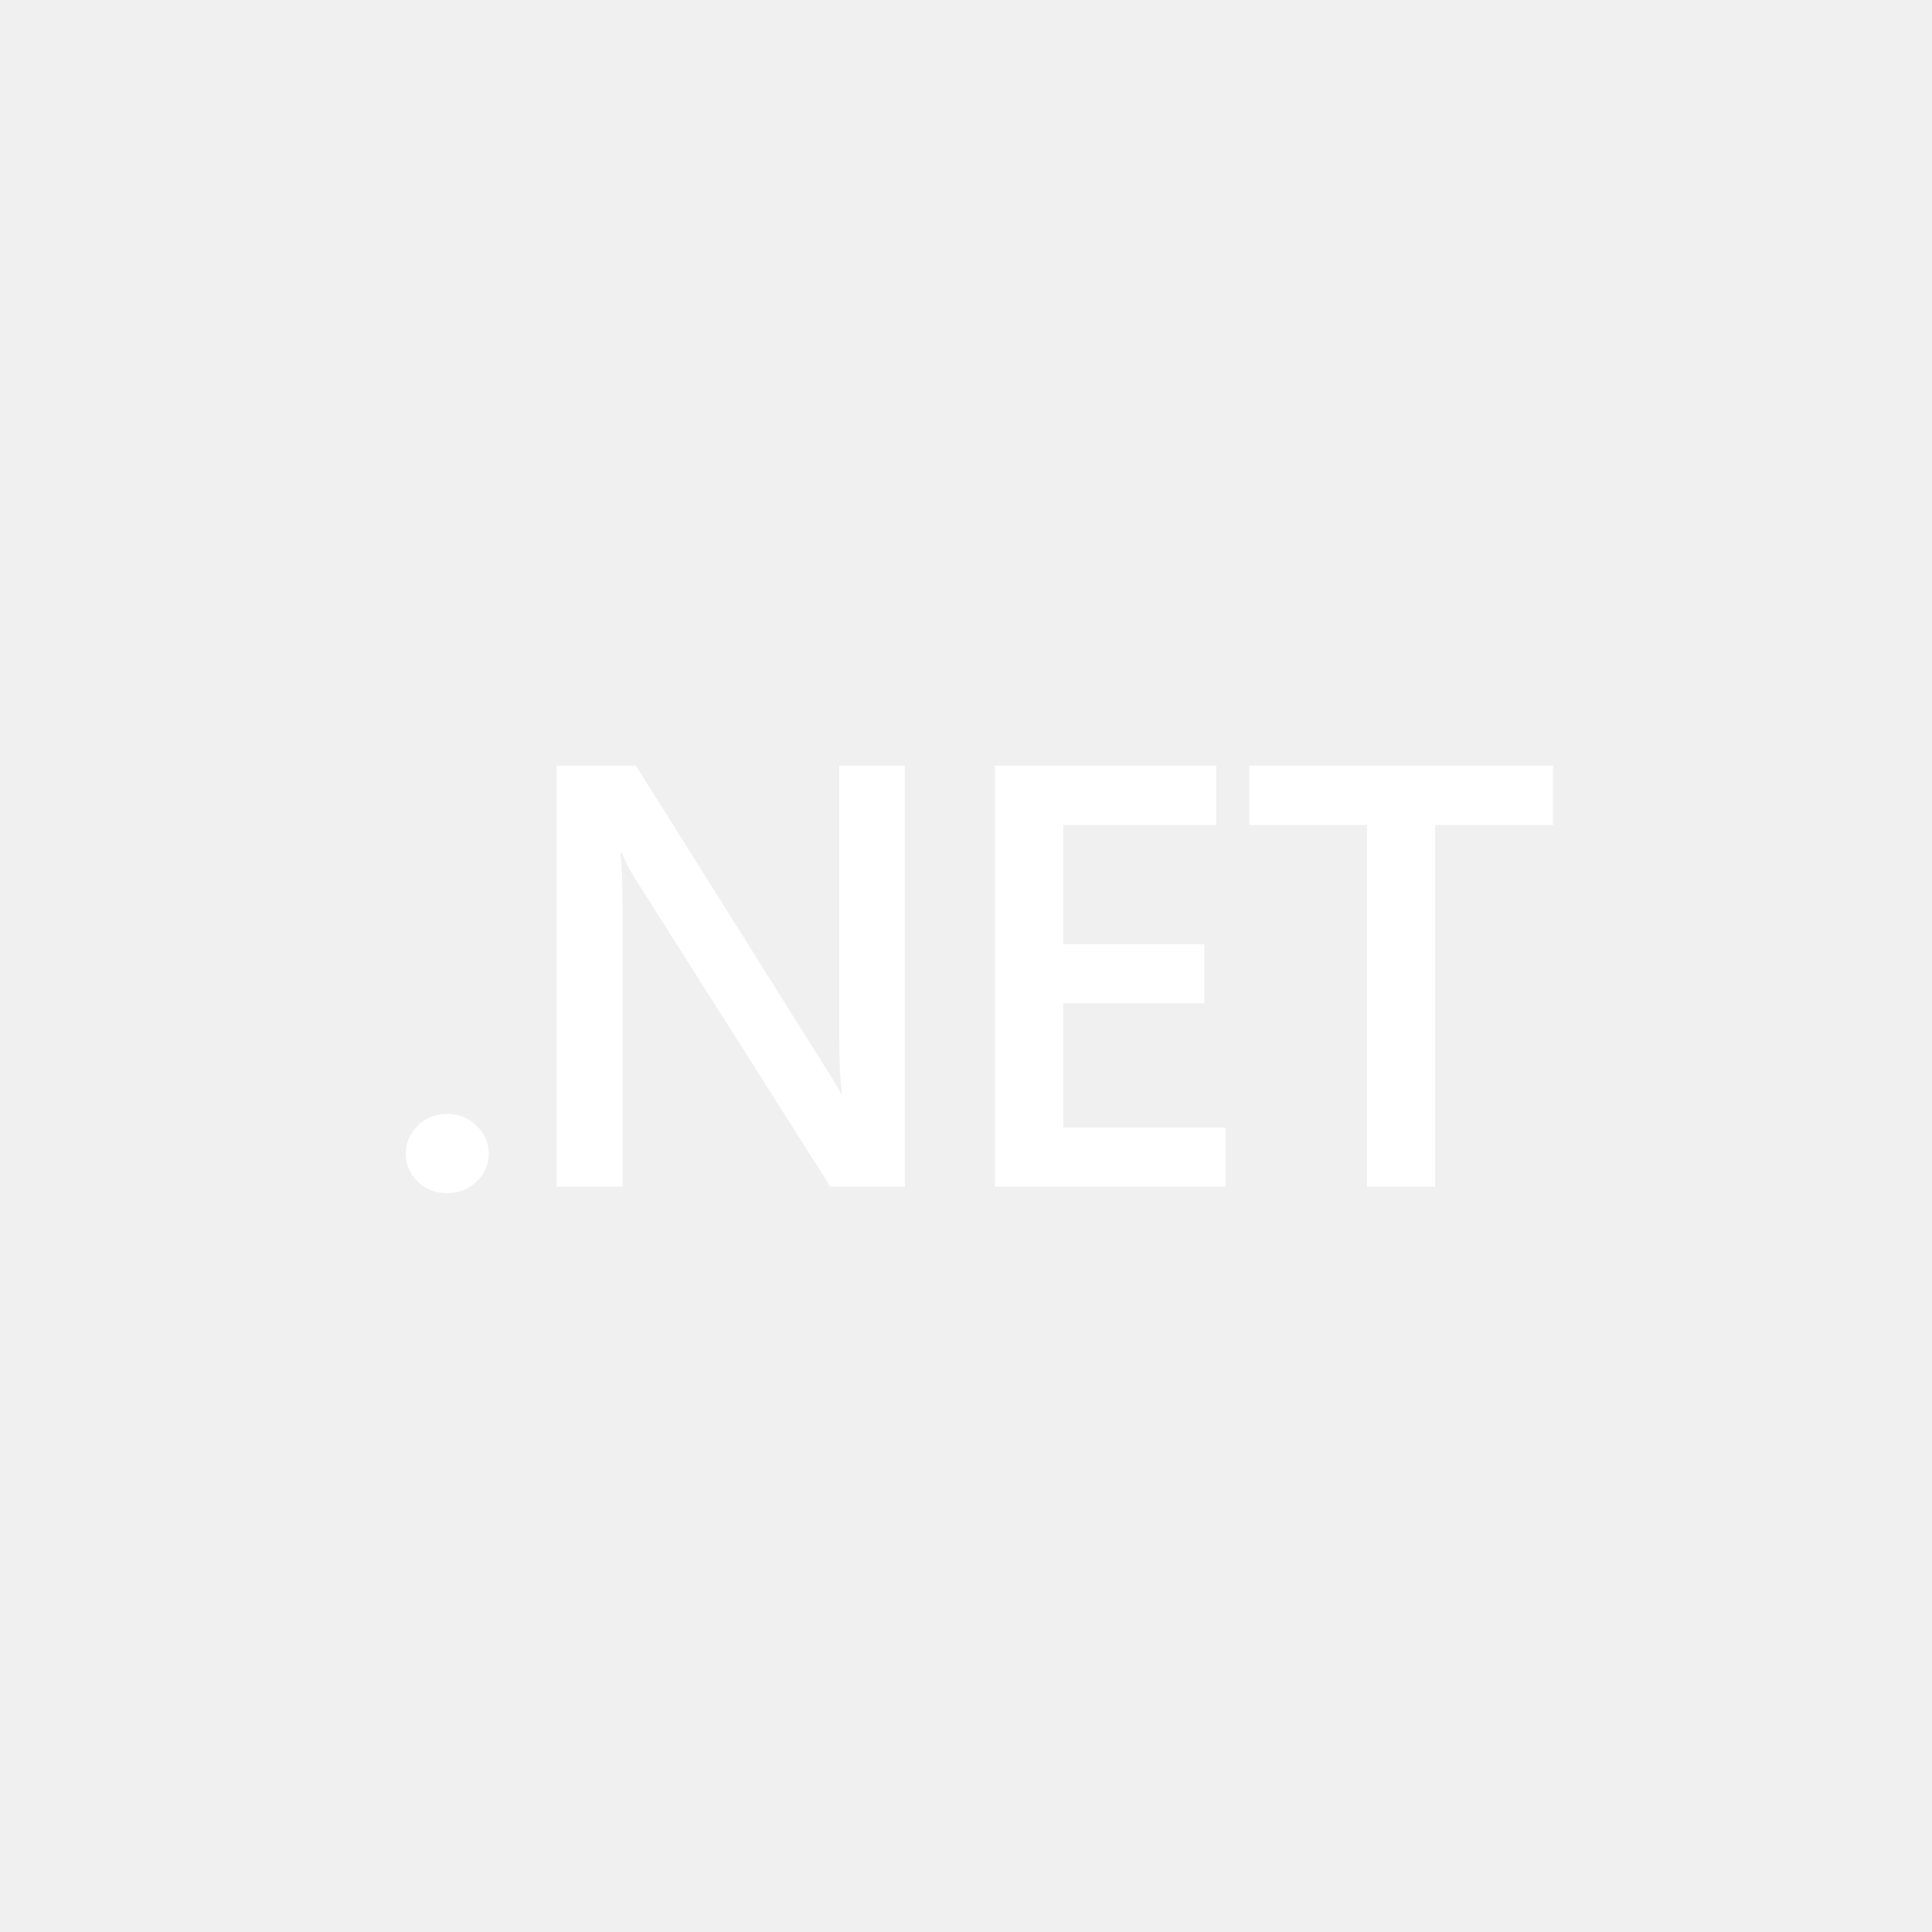
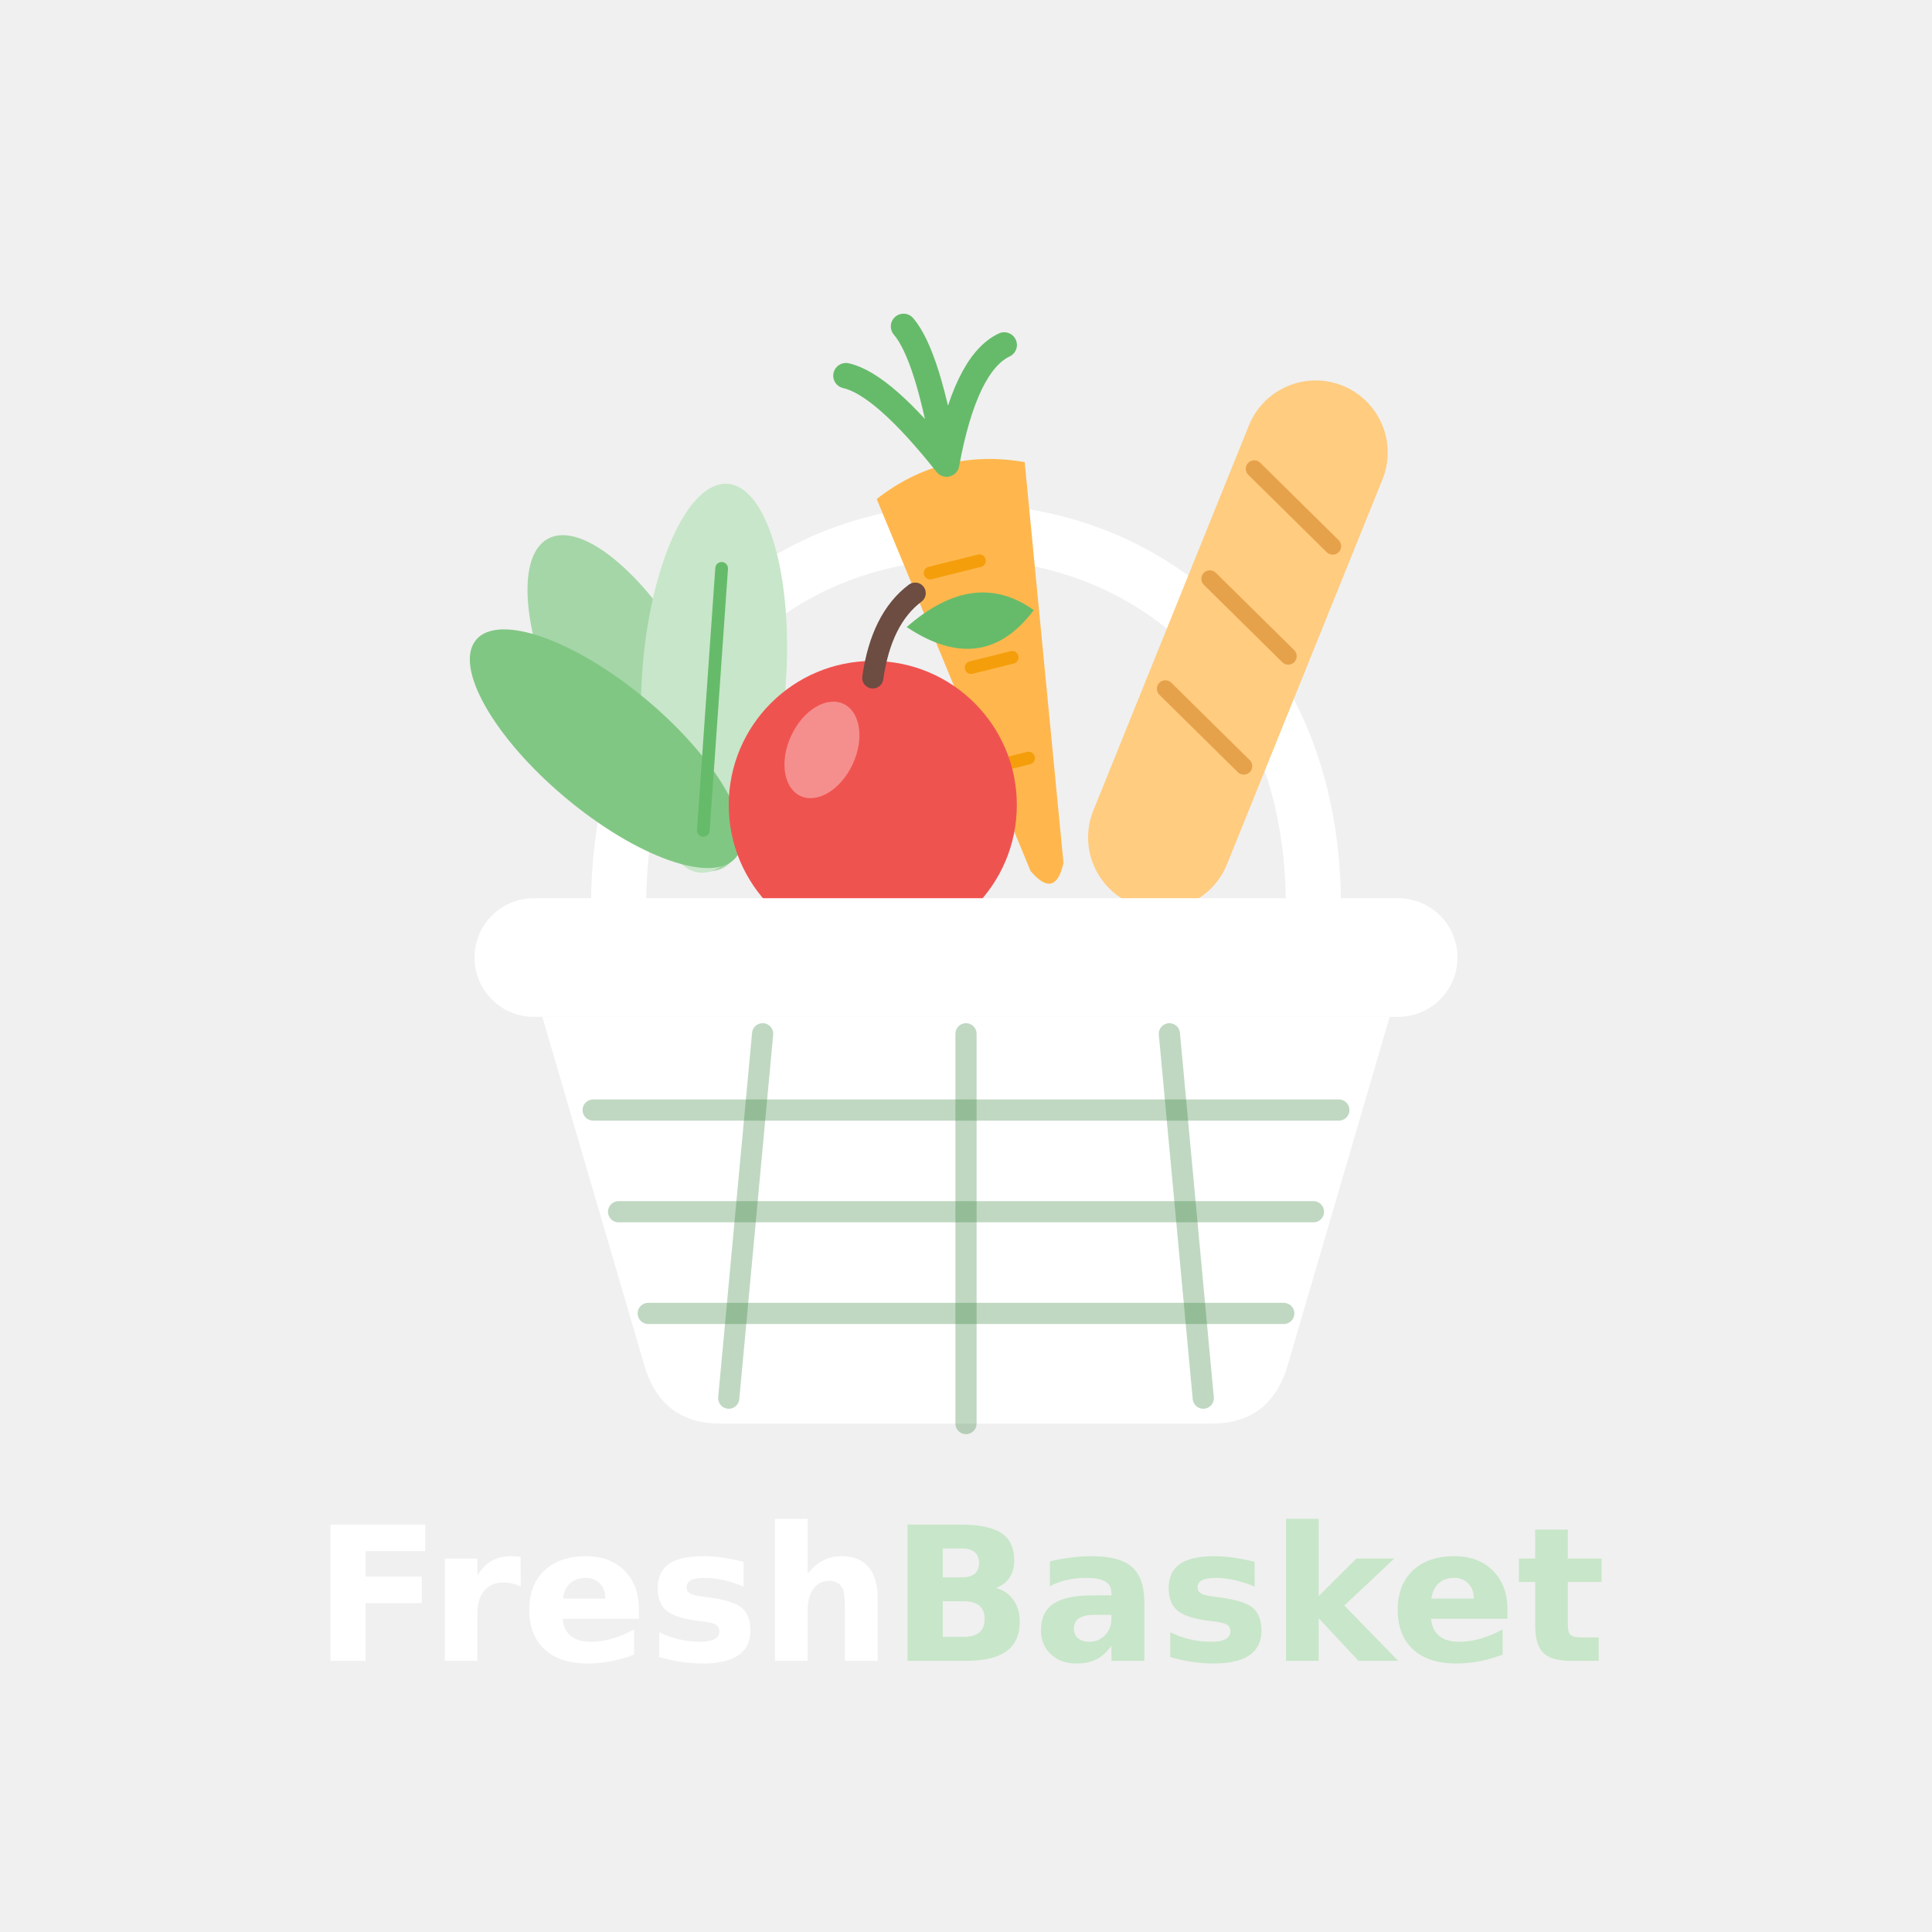
- <svg xmlns="http://www.w3.org/2000/svg" width="456" height="456" viewBox="0 0 456 456" version="1.1" xml:space="preserve" style="fill-rule:evenodd;clip-rule:evenodd;stroke-linejoin:round;stroke-miterlimit:2;">
-   <path d="m 105.5,281.609 c -2.703,0 -5.001,-0.9 -6.893,-2.702 -1.892,-1.848 -2.838,-4.042 -2.838,-6.582 0,-2.587 0.946,-4.804 2.838,-6.652 1.892,-1.848 4.19,-2.772 6.893,-2.772 2.748,0 5.068,0.924 6.96,2.772 1.937,1.848 2.906,4.064 2.906,6.652 0,2.54 -0.968,4.734 -2.906,6.582 -1.892,1.802 -4.212,2.702 -6.96,2.702 z" style="fill:#ffffff;fill-rule:nonzero;stroke-width:0.838" />
-   <path d="M 213.561,280.084 H 195.99 L 149.7,207.054 c -1.171,-1.848 -2.14,-3.765 -2.906,-5.751 h -0.406 c 0.361,2.125 0.541,6.675 0.541,13.65 v 65.132 h -15.543 v -99.36 h 18.719 l 44.737,71.298 c 1.892,2.957 3.109,4.989 3.649,6.098 h 0.27 c -0.45,-2.632 -0.676,-7.09 -0.676,-13.373 v -64.023 h 15.476 z" style="fill:#ffffff;fill-rule:nonzero;stroke-width:0.838" />
-   <path d="m 289.251,280.084 h -54.401 v -99.36 h 52.238 v 13.997 h -36.154 v 28.131 h 33.316 v 13.927 h -33.316 v 29.378 h 38.316 z" style="fill:#ffffff;fill-rule:nonzero;stroke-width:0.838" />
-   <path d="M 366.565,194.721 H 338.722 v 85.363 h -16.084 v -85.363 h -27.775 v -13.997 h 71.701 z" style="fill:#ffffff;fill-rule:nonzero;stroke-width:0.838" />
+ <svg xmlns="http://www.w3.org/2000/svg" width="456" height="456" viewBox="0 0 456 456" version="1.1">
+   <path d="M146 214 C146 96 310 96 310 214" fill="none" stroke="#ffffff" stroke-width="13" stroke-linecap="round" />
+   <g transform="translate(166 196)">
+     <ellipse cx="0" cy="-34" rx="17" ry="44" fill="#A5D6A7" transform="rotate(-28)" />
+     <ellipse cx="0" cy="-36" rx="17" ry="46" fill="#C8E6C9" transform="rotate(4)" />
+     <ellipse cx="0" cy="-30" rx="15" ry="40" fill="#81C784" transform="rotate(-50)" />
+     <path d="M0 0 L0 -62" stroke="#66BB6A" stroke-width="3" stroke-linecap="round" transform="rotate(4)" />
+   </g>
+   <g transform="rotate(22 292 150)">
+     <rect x="276" y="86" width="34" height="132" rx="17" fill="#FFCC80" />
+     <path d="M281 112 l24 10 M281 140 l24 10 M281 168 l24 10" stroke="#E6A24A" stroke-width="4" stroke-linecap="round" />
+   </g>
+   <g transform="rotate(-14 236 160)">
+     <path d="M218 112 Q236 104 254 112 L240 206 Q236 214 232 206 Z" fill="#FFB74D" />
+     <path d="M226 132 h12 M230 156 h10 M232 180 h6" stroke="#F59E0B" stroke-width="3" stroke-linecap="round" />
+     <path d="M236 108 q-10 -22 -18 -26 M236 108 q2 -26 -2 -34 M236 108 q10 -22 20 -24" stroke="#66BB6A" stroke-width="6" stroke-linecap="round" fill="none" />
+   </g>
+   <g>
+     <circle cx="206" cy="190" r="34" fill="#EF5350" />
+     <ellipse cx="194" cy="177" rx="8" ry="12" fill="#ffffff" fill-opacity="0.35" transform="rotate(25 194 177)" />
+     <path d="M206 160 q2 -14 10 -20" stroke="#6D4C41" stroke-width="5" stroke-linecap="round" fill="none" />
+     <path d="M214 148 q16 -14 30 -4 q-12 16 -30 4 Z" fill="#66BB6A" />
+   </g>
+   <rect x="112" y="212" width="232" height="28" rx="14" fill="#ffffff" />
+   <path d="M128 240 H328 L304 322 Q300 336 286 336 H170 Q156 336 152 322 Z" fill="#ffffff" />
+   <g stroke="#2E7D32" stroke-opacity="0.30" stroke-width="5" stroke-linecap="round" fill="none">
+     <path d="M140 262 H316 M146 286 H310 M153 310 H303" />
+     <path d="M180 244 L172 330 M228 244 V336 M276 244 L284 330" />
+   </g>
+   <path d="M78.00 359.84L100.37 359.84L100.37 366.11L86.29 366.11L86.29 372.09L99.54 372.09L99.54 378.37L86.29 378.37L86.29 392.00L78.00 392.00L78.00 359.84ZM122.90 374.44Q121.89 373.97 120.88 373.75Q119.88 373.52 118.87 373.52Q115.90 373.52 114.29 375.43Q112.68 377.33 112.68 380.88L112.68 392.00L104.98 392.00L104.98 367.87L112.68 367.87L112.68 371.84Q114.17 369.47 116.10 368.38Q118.03 367.30 120.72 367.30Q121.11 367.30 121.56 367.33Q122.01 367.36 122.87 367.47L122.90 374.44ZM150.81 379.88L150.81 382.07L132.79 382.07Q133.06 384.78 134.74 386.14Q136.43 387.50 139.44 387.50Q141.87 387.50 144.42 386.78Q146.98 386.05 149.67 384.59L149.67 390.53Q146.94 391.57 144.20 392.10Q141.46 392.63 138.73 392.63Q132.18 392.63 128.55 389.30Q124.92 385.97 124.92 379.96Q124.92 374.06 128.49 370.68Q132.05 367.30 138.30 367.30Q143.99 367.30 147.40 370.72Q150.81 374.14 150.81 379.88ZM142.88 377.31Q142.88 375.11 141.60 373.77Q140.32 372.42 138.25 372.42Q136.01 372.42 134.61 373.68Q133.21 374.94 132.87 377.31L142.88 377.31ZM175.50 368.63L175.50 374.48Q173.03 373.45 170.72 372.93Q168.41 372.42 166.37 372.42Q164.17 372.42 163.10 372.97Q162.04 373.52 162.04 374.66Q162.04 375.59 162.84 376.08Q163.65 376.57 165.74 376.81L167.10 377.01Q173.03 377.76 175.07 379.48Q177.11 381.21 177.11 384.89Q177.11 388.75 174.27 390.69Q171.43 392.63 165.79 392.63Q163.40 392.63 160.84 392.25Q158.29 391.87 155.59 391.12L155.59 385.26Q157.90 386.38 160.32 386.94Q162.75 387.50 165.24 387.50Q167.51 387.50 168.65 386.88Q169.79 386.25 169.79 385.02Q169.79 383.98 169.01 383.48Q168.22 382.98 165.87 382.69L164.51 382.52Q159.36 381.87 157.30 380.13Q155.23 378.39 155.23 374.83Q155.23 371.00 157.85 369.15Q160.49 367.30 165.91 367.30Q168.05 367.30 170.39 367.62Q172.74 367.94 175.50 368.63ZM207.16 377.31L207.16 392.00L199.41 392.00L199.41 389.61L199.41 380.80Q199.41 377.63 199.27 376.45Q199.13 375.26 198.79 374.71Q198.33 373.95 197.55 373.53Q196.78 373.11 195.79 373.11Q193.38 373.11 192.00 374.97Q190.62 376.84 190.62 380.13L190.62 392.00L182.91 392.00L182.91 358.48L190.62 358.48L190.62 371.40Q192.36 369.29 194.32 368.29Q196.29 367.30 198.66 367.30Q202.83 367.30 205.00 369.86Q207.16 372.42 207.16 377.31Z" fill="#ffffff" />
+   <path d="M227.10 372.29Q229.06 372.29 230.07 371.43Q231.08 370.57 231.08 368.89Q231.08 367.23 230.07 366.36Q229.06 365.48 227.10 365.48L222.51 365.48L222.51 372.29L227.10 372.29ZM227.38 386.35Q229.87 386.35 231.14 385.30Q232.40 384.25 232.40 382.12Q232.40 380.02 231.15 378.98Q229.90 377.93 227.38 377.93L222.51 377.93L222.51 386.35L227.38 386.35ZM235.09 374.79Q237.76 375.57 239.22 377.66Q240.69 379.74 240.69 382.78Q240.69 387.43 237.55 389.72Q234.40 392.00 227.98 392.00L214.22 392.00L214.22 359.84L226.67 359.84Q233.37 359.84 236.38 361.86Q239.38 363.89 239.38 368.35Q239.38 370.69 238.28 372.34Q237.18 373.99 235.09 374.79ZM258.31 381.14Q255.90 381.14 254.68 381.96Q253.46 382.78 253.46 384.38Q253.46 385.84 254.44 386.67Q255.43 387.50 257.17 387.50Q259.34 387.50 260.83 385.94Q262.32 384.38 262.32 382.03L262.32 381.14L258.31 381.14ZM270.10 378.23L270.10 392.00L262.32 392.00L262.32 388.42Q260.77 390.62 258.83 391.63Q256.89 392.63 254.11 392.63Q250.36 392.63 248.03 390.44Q245.69 388.25 245.69 384.76Q245.69 380.52 248.60 378.54Q251.53 376.55 257.77 376.55L262.32 376.55L262.32 375.95Q262.32 374.12 260.87 373.27Q259.43 372.42 256.37 372.42Q253.90 372.42 251.76 372.91Q249.63 373.41 247.80 374.40L247.80 368.52Q250.28 367.92 252.77 367.61Q255.28 367.30 257.77 367.30Q264.30 367.30 267.19 369.87Q270.10 372.44 270.10 378.23ZM296.12 368.63L296.12 374.48Q293.64 373.45 291.33 372.93Q289.03 372.42 286.98 372.42Q284.78 372.42 283.72 372.97Q282.65 373.52 282.65 374.66Q282.65 375.59 283.46 376.08Q284.27 376.57 286.36 376.81L287.71 377.01Q293.64 377.76 295.68 379.48Q297.73 381.21 297.73 384.89Q297.73 388.75 294.88 390.69Q292.04 392.63 286.40 392.63Q284.01 392.63 281.45 392.25Q278.90 391.87 276.21 391.12L276.21 385.26Q278.52 386.38 280.94 386.94Q283.36 387.50 285.86 387.50Q288.13 387.50 289.26 386.88Q290.41 386.25 290.41 385.02Q290.41 383.98 289.62 383.48Q288.84 382.98 286.49 382.69L285.13 382.52Q279.98 381.87 277.91 380.13Q275.84 378.39 275.84 374.83Q275.84 371.00 278.47 369.15Q281.10 367.30 286.53 367.30Q288.66 367.30 291.01 367.62Q293.36 367.94 296.12 368.63ZM303.53 358.48L311.24 358.48L311.24 376.73L320.11 367.87L329.07 367.87L317.29 378.94L330.00 392.00L320.65 392.00L311.24 381.94L311.24 392.00L303.53 392.00L303.53 358.48ZM355.79 379.88L355.79 382.07L337.76 382.07Q338.04 384.78 339.72 386.14Q341.40 387.50 344.41 387.50Q346.85 387.50 349.40 386.78Q351.95 386.05 354.65 384.59L354.65 390.53Q351.91 391.57 349.18 392.10Q346.44 392.63 343.70 392.63Q337.15 392.63 333.52 389.30Q329.90 385.97 329.90 379.96Q329.90 374.06 333.46 370.68Q337.02 367.30 343.28 367.30Q348.96 367.30 352.37 370.72Q355.79 374.14 355.79 379.88ZM347.86 377.31Q347.86 375.11 346.58 373.77Q345.30 372.42 343.23 372.42Q340.99 372.42 339.59 373.68Q338.19 374.94 337.84 377.31L347.86 377.31ZM370.05 361.02L370.05 367.87L378.00 367.87L378.00 373.39L370.05 373.39L370.05 383.62Q370.05 385.30 370.71 385.89Q371.38 386.49 373.37 386.49L377.33 386.49L377.33 392.00L370.71 392.00Q366.15 392.00 364.24 390.10Q362.34 388.19 362.34 383.62L362.34 373.39L358.50 373.39L358.50 367.87L362.34 367.87L362.34 361.02L370.05 361.02Z" fill="#C8E6C9" />
</svg>
